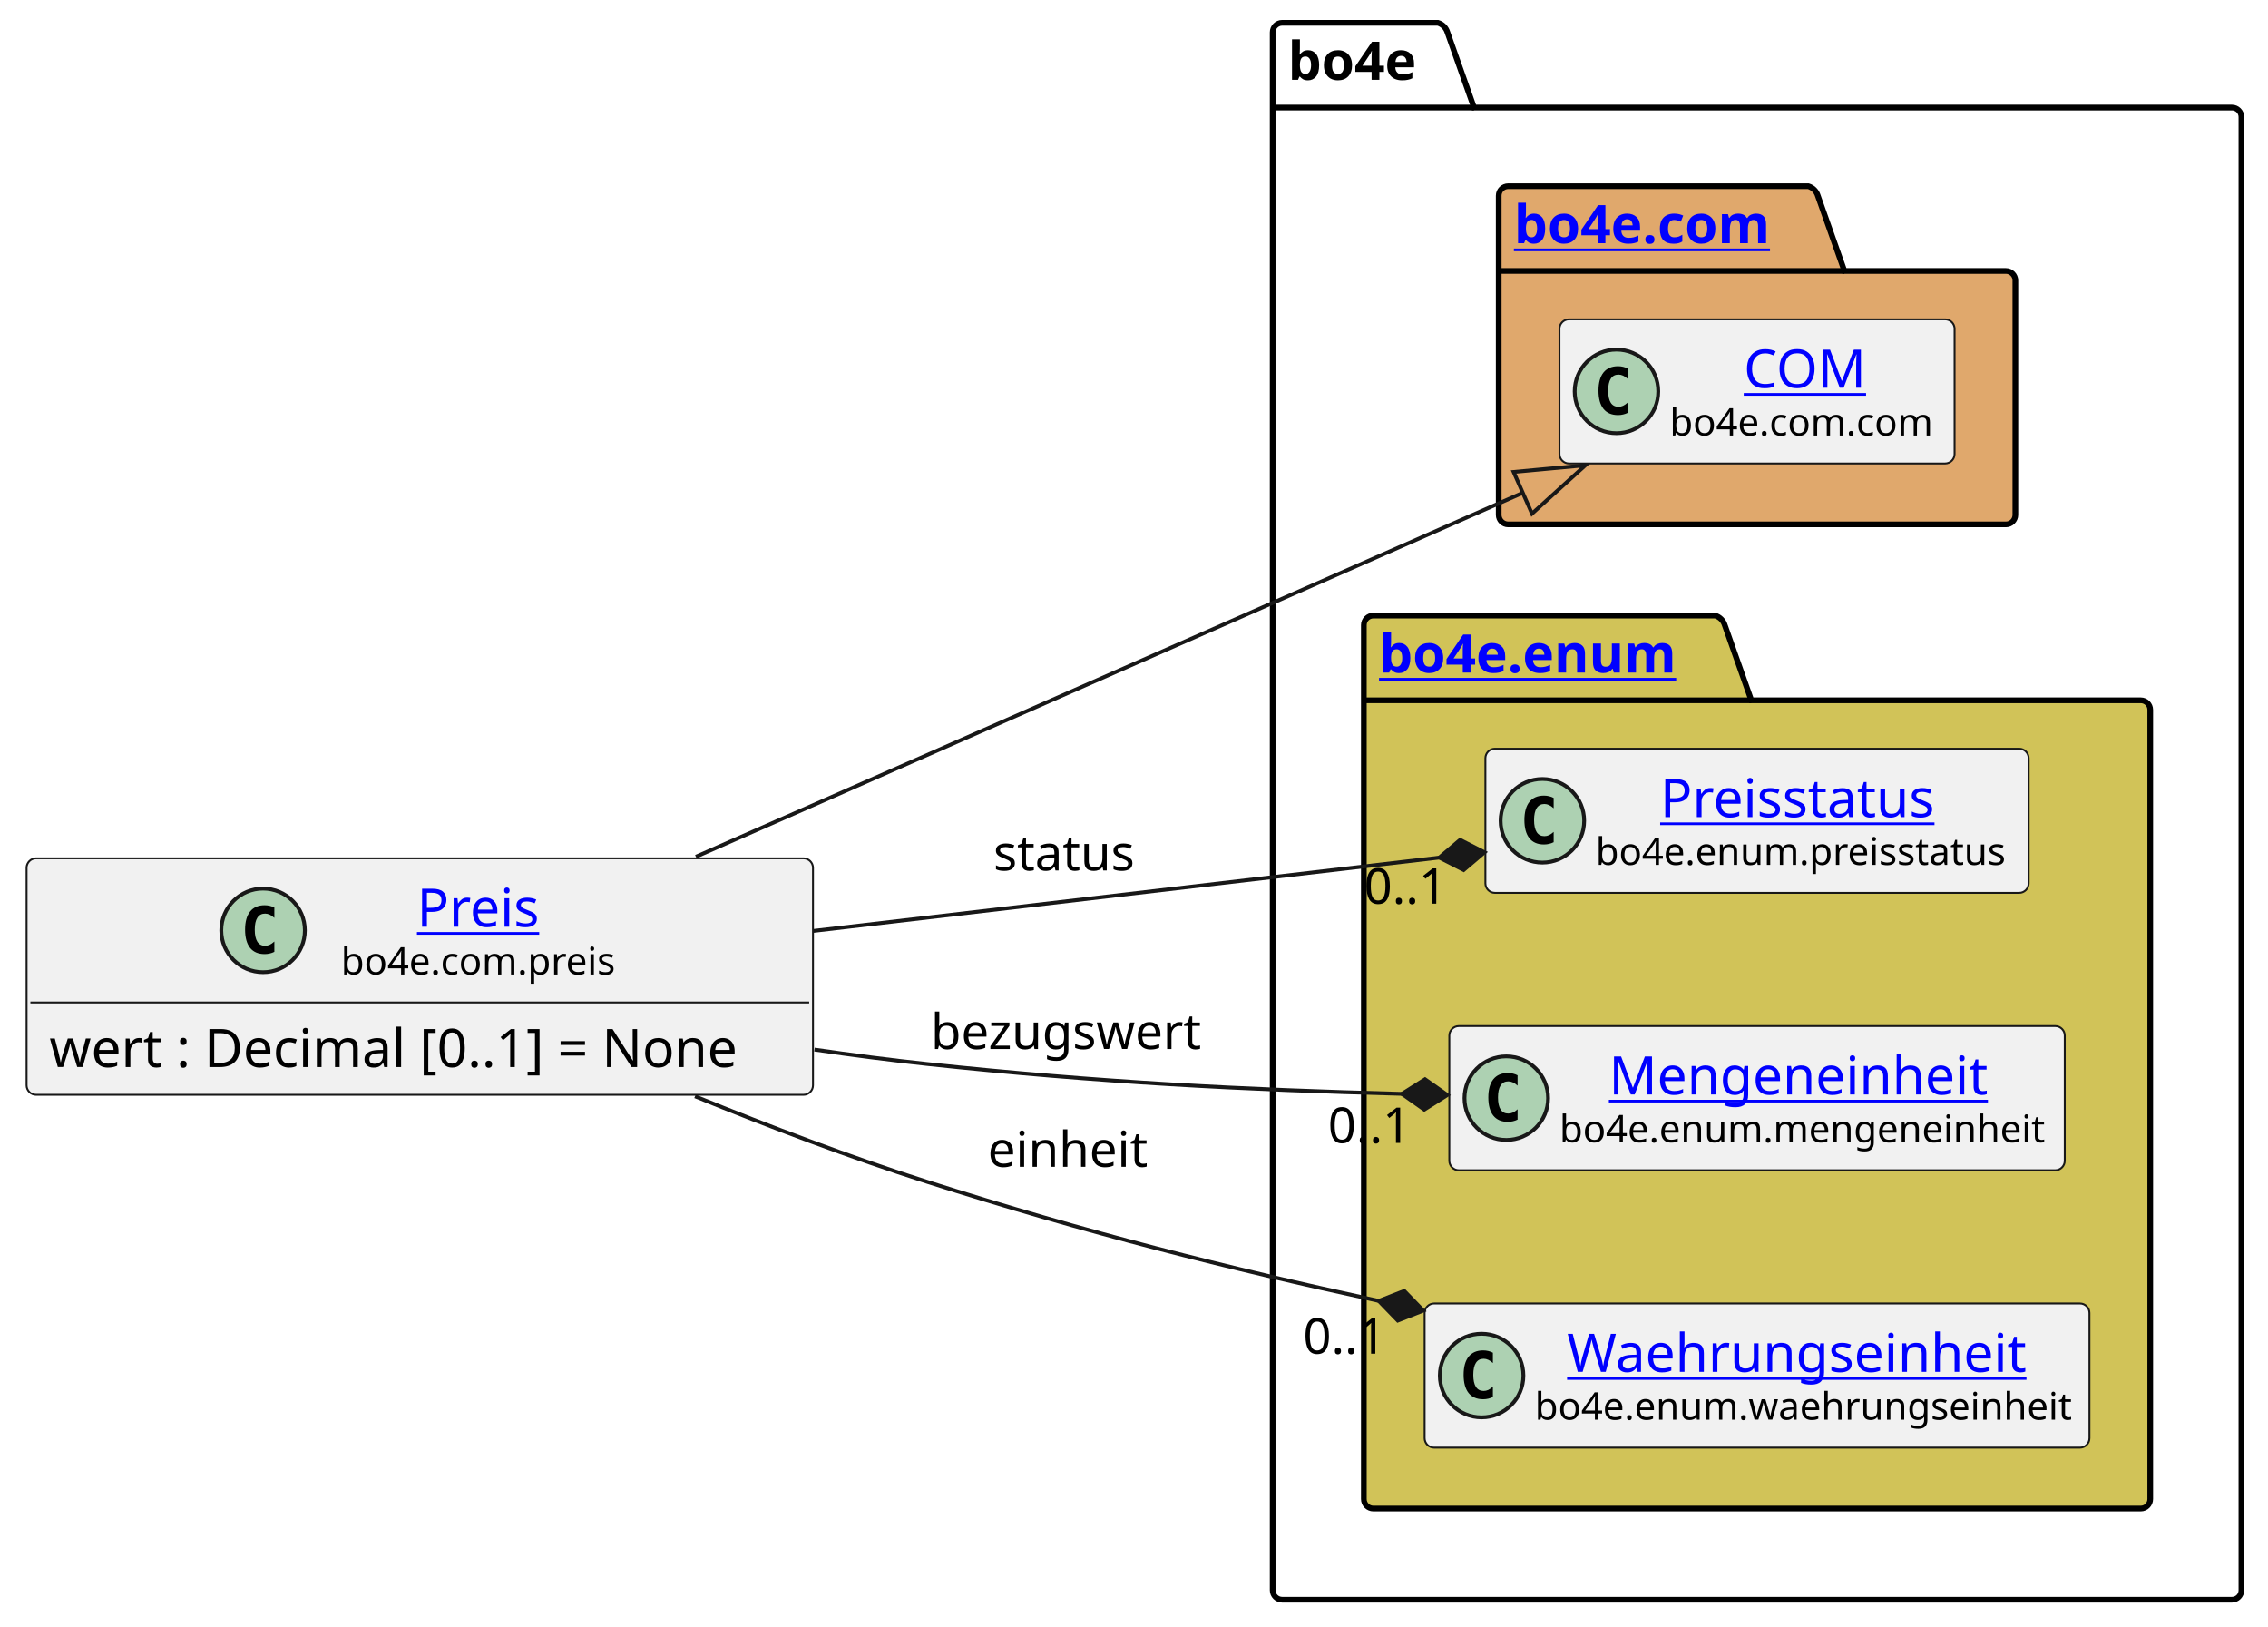
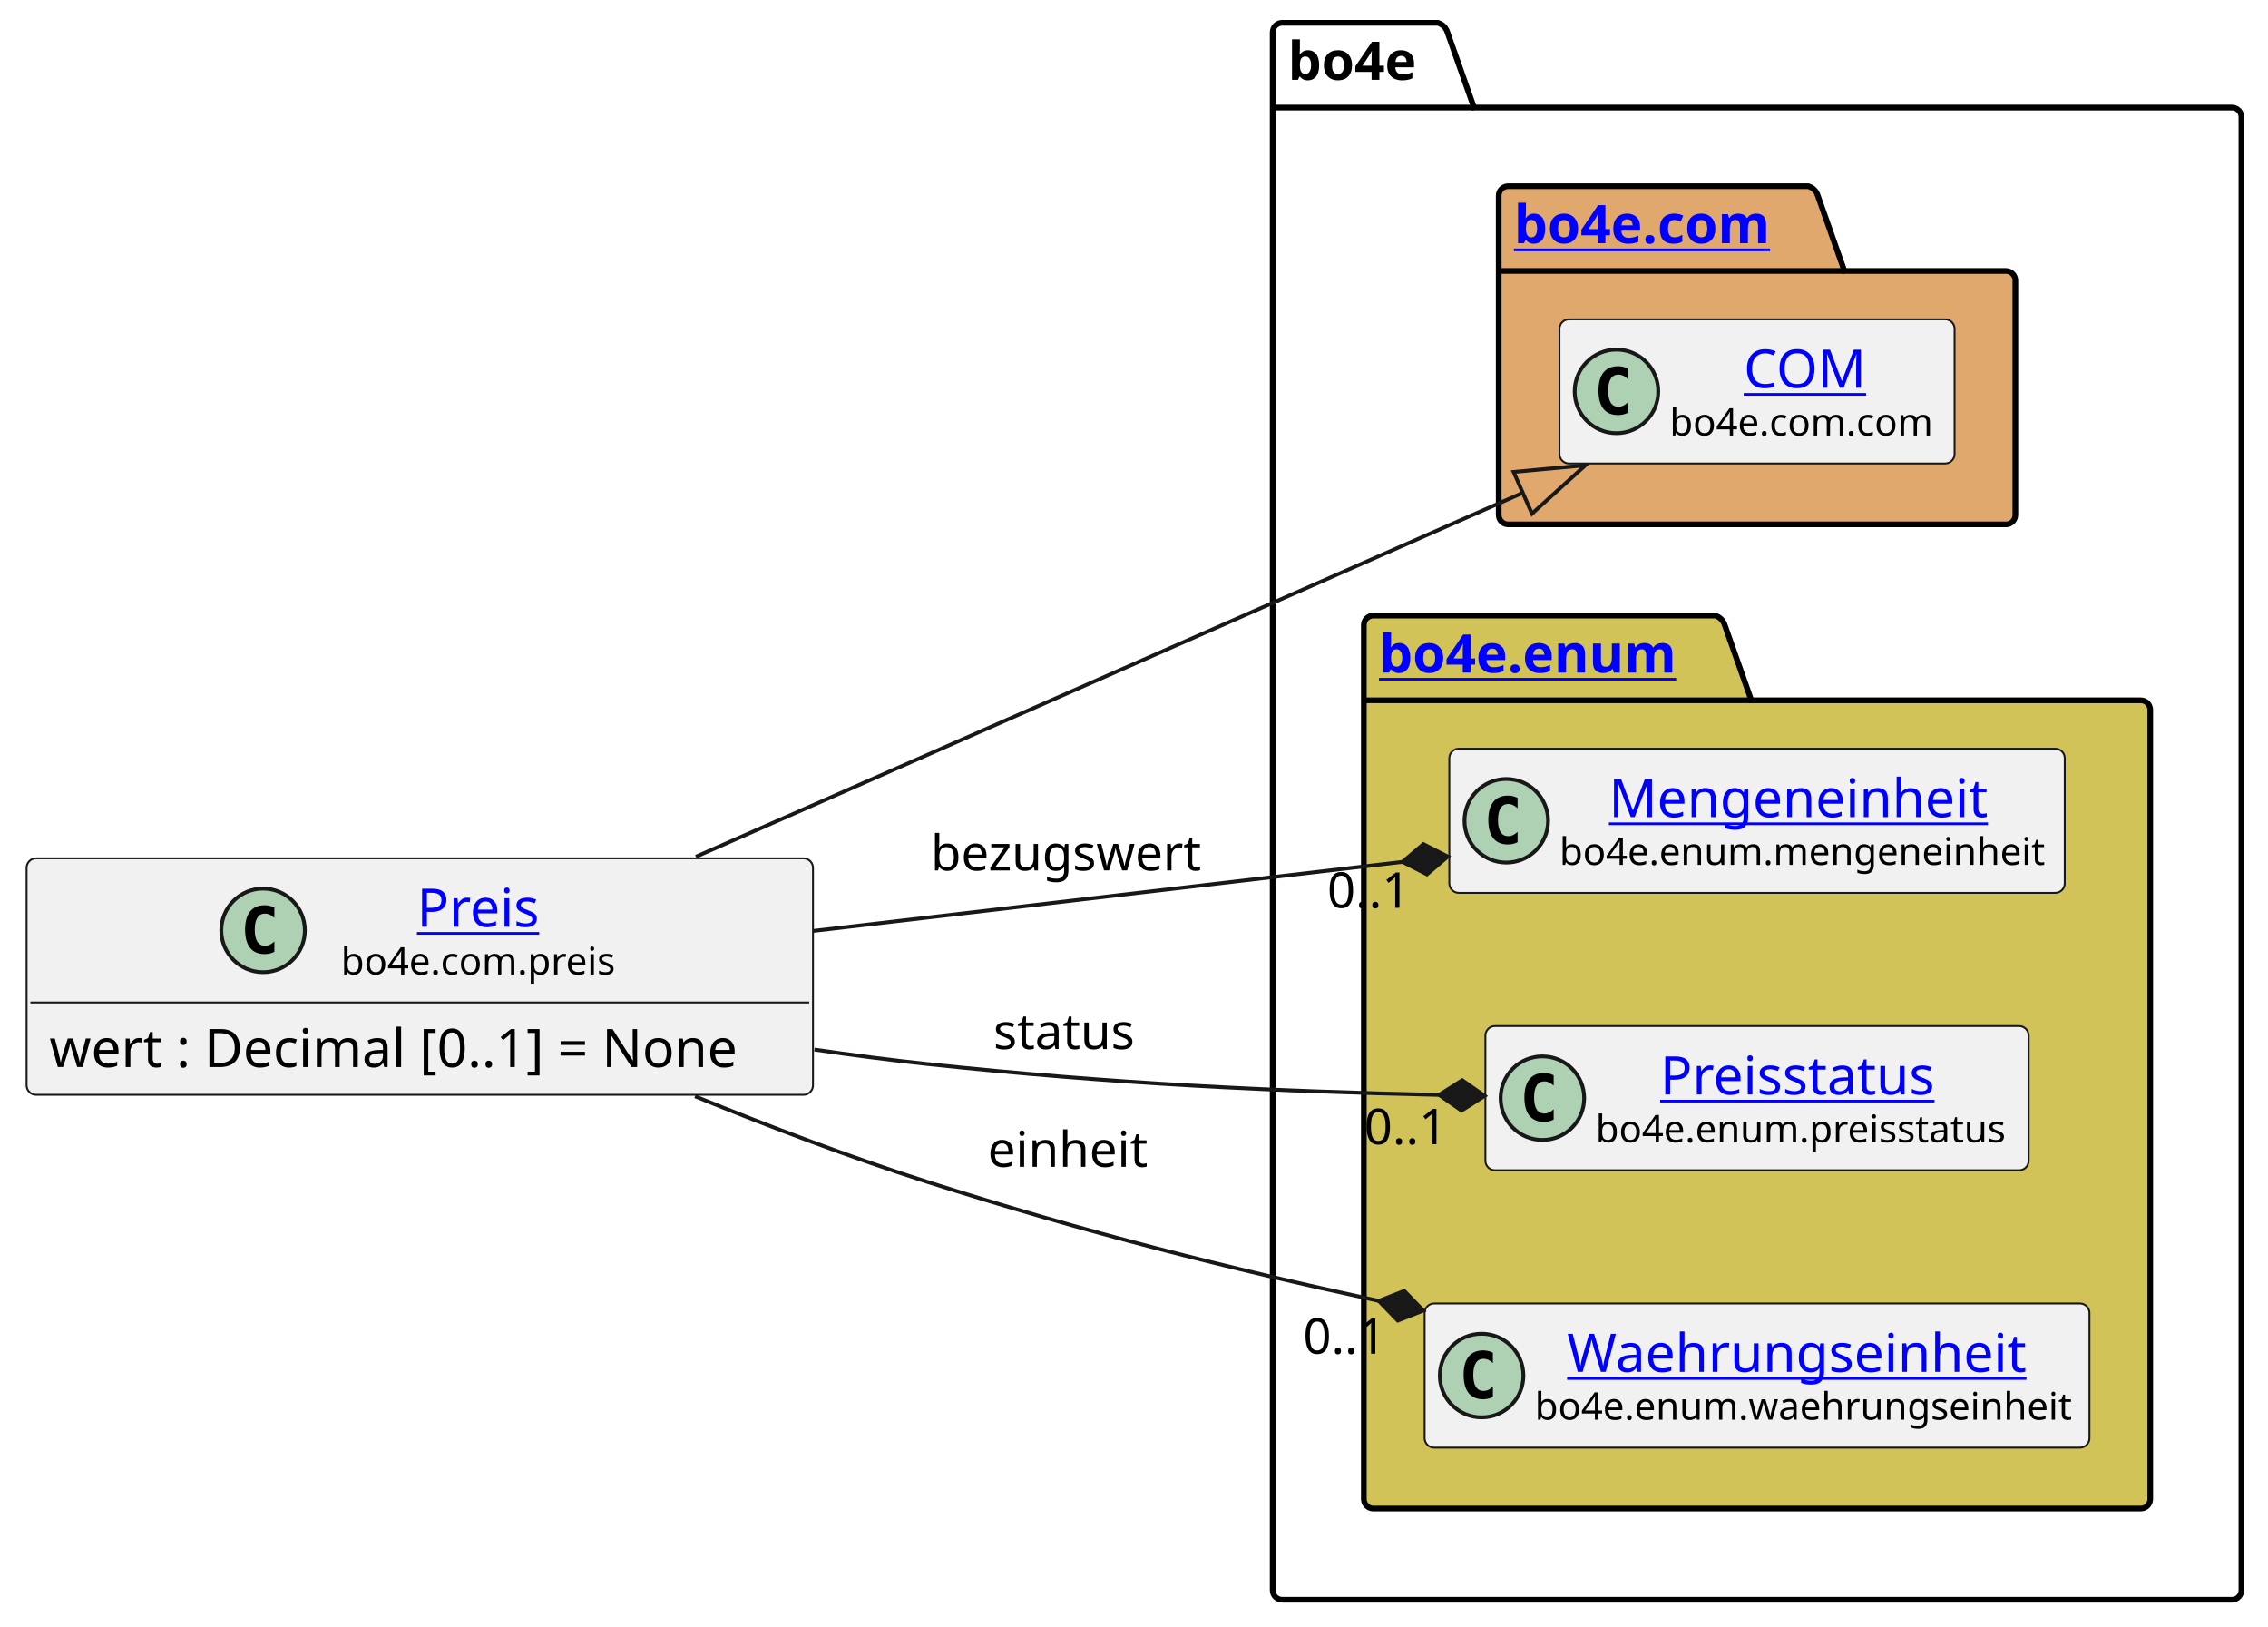
<svg xmlns="http://www.w3.org/2000/svg" xmlns:xlink="http://www.w3.org/1999/xlink" contentStyleType="text/css" height="428px" preserveAspectRatio="none" style="width:597px;height:428px;background:#FFFFFF;" version="1.1" viewBox="0 0 597 428" width="597px" zoomAndPan="magnify">
  <defs />
  <g>
    <g id="cluster_bo4e">
      <path d="M337.5,6 L378.5,6 A3.75,3.75 0 0 1 381,8.5 L388,28.297 L587.5,28.297 A2.5,2.5 0 0 1 590,30.797 L590,418.5 A2.5,2.5 0 0 1 587.5,421 L337.5,421 A2.5,2.5 0 0 1 335,418.5 L335,8.5 A2.5,2.5 0 0 1 337.5,6 " fill="none" style="stroke:#000000;stroke-width:1.5;" />
      <line style="stroke:#000000;stroke-width:1.5;" x1="335" x2="388" y1="28.297" y2="28.297" />
      <text fill="#000000" font-family="sans-serif" font-size="14" font-weight="bold" lengthAdjust="spacing" textLength="40" x="339" y="20.995">bo4e</text>
    </g>
    <g id="cluster_com">
      <path d="M397,49 L476,49 A3.75,3.75 0 0 1 478.5,51.5 L485.5,71.297 L528,71.297 A2.5,2.5 0 0 1 530.5,73.797 L530.5,135.5 A2.5,2.5 0 0 1 528,138 L397,138 A2.5,2.5 0 0 1 394.5,135.5 L394.5,51.5 A2.5,2.5 0 0 1 397,49 " fill="#E0A86C" style="stroke:#000000;stroke-width:1.5;" />
      <line style="stroke:#000000;stroke-width:1.5;" x1="394.5" x2="485.5" y1="71.297" y2="71.297" />
      <a href="https://bo4e.github.io/BO4E-python/latest/api/bo4e.com.html" target="_top" title="https://bo4e.github.io/BO4E-python/latest/api/bo4e.com.html" xlink:actuate="onRequest" xlink:href="https://bo4e.github.io/BO4E-python/latest/api/bo4e.com.html" xlink:show="new" xlink:title="https://bo4e.github.io/BO4E-python/latest/api/bo4e.com.html" xlink:type="simple">
        <text fill="#0000FF" font-family="sans-serif" font-size="14" font-weight="bold" lengthAdjust="spacing" text-decoration="underline" textLength="78" x="398.5" y="63.995">bo4e.com</text>
      </a>
    </g>
    <g id="cluster_enum">
      <path d="M361.5,162 L451.5,162 A3.75,3.75 0 0 1 454,164.5 L461,184.297 L563.5,184.297 A2.5,2.5 0 0 1 566,186.797 L566,394.5 A2.5,2.5 0 0 1 563.5,397 L361.5,397 A2.5,2.5 0 0 1 359,394.5 L359,164.5 A2.5,2.5 0 0 1 361.5,162 " fill="#D1C358" style="stroke:#000000;stroke-width:1.5;" />
      <line style="stroke:#000000;stroke-width:1.5;" x1="359" x2="461" y1="184.297" y2="184.297" />
      <a href="https://bo4e.github.io/BO4E-python/latest/api/bo4e.enum.html" target="_top" title="https://bo4e.github.io/BO4E-python/latest/api/bo4e.enum.html" xlink:actuate="onRequest" xlink:href="https://bo4e.github.io/BO4E-python/latest/api/bo4e.enum.html" xlink:show="new" xlink:title="https://bo4e.github.io/BO4E-python/latest/api/bo4e.enum.html" xlink:type="simple">
        <text fill="#0000FF" font-family="sans-serif" font-size="14" font-weight="bold" lengthAdjust="spacing" text-decoration="underline" textLength="89" x="363" y="176.995">bo4e.enum</text>
      </a>
    </g>
    <g id="elem_COM">
      <rect codeLine="8" fill="#F1F1F1" height="37.938" id="COM" rx="2.5" ry="2.5" style="stroke:#181818;stroke-width:0.5;" width="104" x="410.5" y="84.03" />
      <ellipse cx="425.5" cy="102.999" fill="#ADD1B2" rx="11" ry="11" style="stroke:#181818;stroke-width:1.0;" />
      <path d="M428.469,108.639 Q427.891,108.936 427.25,109.077 Q426.609,109.233 425.906,109.233 Q423.406,109.233 422.078,107.593 Q420.766,105.936 420.766,102.811 Q420.766,99.686 422.078,98.03 Q423.406,96.374 425.906,96.374 Q426.609,96.374 427.25,96.53 Q427.906,96.686 428.469,96.983 L428.469,99.702 Q427.844,99.124 427.25,98.858 Q426.656,98.577 426.031,98.577 Q424.688,98.577 424,99.655 Q423.312,100.718 423.312,102.811 Q423.312,104.905 424,105.983 Q424.688,107.046 426.031,107.046 Q426.656,107.046 427.25,106.78 Q427.844,106.499 428.469,105.921 L428.469,108.639 Z " fill="#000000" />
      <a href="https://bo4e.github.io/BO4E-python/latest/api/bo4e.com.html#bo4e.com.com.COM" target="_top" title="https://bo4e.github.io/BO4E-python/latest/api/bo4e.com.html#bo4e.com.com.COM" xlink:actuate="onRequest" xlink:href="https://bo4e.github.io/BO4E-python/latest/api/bo4e.com.html#bo4e.com.com.COM" xlink:show="new" xlink:title="https://bo4e.github.io/BO4E-python/latest/api/bo4e.com.html#bo4e.com.com.COM" xlink:type="simple">
        <text fill="#0000FF" font-family="sans-serif" font-size="14" lengthAdjust="spacing" text-decoration="underline" textLength="33" x="459" y="102.025">COM</text>
      </a>
      <text fill="#000000" font-family="sans-serif" font-size="10" lengthAdjust="spacing" textLength="72" x="439.5" y="114.609">bo4e.com.com</text>
    </g>
+     <g id="elem_Mengeneinheit">
+       <rect codeLine="11" fill="#F1F1F1" height="37.938" id="Mengeneinheit" rx="2.5" ry="2.5" style="stroke:#181818;stroke-width:0.5;" width="162" x="381.5" y="197.03" />
+       <ellipse cx="396.5" cy="215.999" fill="#ADD1B2" rx="11" ry="11" style="stroke:#181818;stroke-width:1.0;" />
+       <path d="M399.469,221.639 Q398.891,221.936 398.25,222.077 Q397.609,222.233 396.906,222.233 Q394.406,222.233 393.078,220.593 Q391.766,218.936 391.766,215.811 Q391.766,212.686 393.078,211.03 Q394.406,209.374 396.906,209.374 Q397.609,209.374 398.25,209.53 Q398.906,209.686 399.469,209.983 L399.469,212.702 Q398.844,212.124 398.25,211.858 Q397.656,211.577 397.031,211.577 Q395.688,211.577 395,212.655 Q394.312,213.718 394.312,215.811 Q394.312,217.905 395,218.983 Q395.688,220.046 397.031,220.046 Q397.656,220.046 398.25,219.78 Q398.844,219.499 399.469,218.921 L399.469,221.639 Z " fill="#000000" />
+       <a href="https://bo4e.github.io/BO4E-python/latest/api/bo4e.enum.html#bo4e.enum.mengeneinheit.Mengeneinheit" target="_top" title="https://bo4e.github.io/BO4E-python/latest/api/bo4e.enum.html#bo4e.enum.mengeneinheit.Mengeneinheit" xlink:actuate="onRequest" xlink:href="https://bo4e.github.io/BO4E-python/latest/api/bo4e.enum.html#bo4e.enum.mengeneinheit.Mengeneinheit" xlink:show="new" xlink:title="https://bo4e.github.io/BO4E-python/latest/api/bo4e.enum.html#bo4e.enum.mengeneinheit.Mengeneinheit" xlink:type="simple">
+         <text fill="#0000FF" font-family="sans-serif" font-size="14" lengthAdjust="spacing" text-decoration="underline" textLength="104" x="423.5" y="215.025">Mengeneinheit</text>
+       </a>
+       <text fill="#000000" font-family="sans-serif" font-size="10" lengthAdjust="spacing" textLength="130" x="410.5" y="227.609">bo4e.enum.mengeneinheit</text>
+     </g>
    <g id="elem_Preisstatus">
-       <rect codeLine="11" fill="#F1F1F1" height="37.938" id="Preisstatus" rx="2.5" ry="2.5" style="stroke:#181818;stroke-width:0.5;" width="143" x="391" y="197.03" />
-       <ellipse cx="406" cy="215.999" fill="#ADD1B2" rx="11" ry="11" style="stroke:#181818;stroke-width:1.0;" />
-       <path d="M408.969,221.639 Q408.391,221.936 407.75,222.077 Q407.109,222.233 406.406,222.233 Q403.906,222.233 402.578,220.593 Q401.266,218.936 401.266,215.811 Q401.266,212.686 402.578,211.03 Q403.906,209.374 406.406,209.374 Q407.109,209.374 407.75,209.53 Q408.406,209.686 408.969,209.983 L408.969,212.702 Q408.344,212.124 407.75,211.858 Q407.156,211.577 406.531,211.577 Q405.188,211.577 404.5,212.655 Q403.812,213.718 403.812,215.811 Q403.812,217.905 404.5,218.983 Q405.188,220.046 406.531,220.046 Q407.156,220.046 407.75,219.78 Q408.344,219.499 408.969,218.921 L408.969,221.639 Z " fill="#000000" />
+       <rect codeLine="12" fill="#F1F1F1" height="37.938" id="Preisstatus" rx="2.5" ry="2.5" style="stroke:#181818;stroke-width:0.5;" width="143" x="391" y="270.03" />
+       <ellipse cx="406" cy="288.999" fill="#ADD1B2" rx="11" ry="11" style="stroke:#181818;stroke-width:1.0;" />
+       <path d="M408.969,294.639 Q408.391,294.936 407.75,295.077 Q407.109,295.233 406.406,295.233 Q403.906,295.233 402.578,293.592 Q401.266,291.936 401.266,288.811 Q401.266,285.686 402.578,284.03 Q403.906,282.374 406.406,282.374 Q407.109,282.374 407.75,282.53 Q408.406,282.686 408.969,282.983 L408.969,285.702 Q408.344,285.124 407.75,284.858 Q407.156,284.577 406.531,284.577 Q405.188,284.577 404.5,285.655 Q403.812,286.717 403.812,288.811 Q403.812,290.905 404.5,291.983 Q405.188,293.046 406.531,293.046 Q407.156,293.046 407.75,292.78 Q408.344,292.499 408.969,291.921 L408.969,294.639 Z " fill="#000000" />
      <a href="https://bo4e.github.io/BO4E-python/latest/api/bo4e.enum.html#bo4e.enum.preisstatus.Preisstatus" target="_top" title="https://bo4e.github.io/BO4E-python/latest/api/bo4e.enum.html#bo4e.enum.preisstatus.Preisstatus" xlink:actuate="onRequest" xlink:href="https://bo4e.github.io/BO4E-python/latest/api/bo4e.enum.html#bo4e.enum.preisstatus.Preisstatus" xlink:show="new" xlink:title="https://bo4e.github.io/BO4E-python/latest/api/bo4e.enum.html#bo4e.enum.preisstatus.Preisstatus" xlink:type="simple">
-         <text fill="#0000FF" font-family="sans-serif" font-size="14" lengthAdjust="spacing" text-decoration="underline" textLength="77" x="437" y="215.025">Preisstatus</text>
+         <text fill="#0000FF" font-family="sans-serif" font-size="14" lengthAdjust="spacing" text-decoration="underline" textLength="77" x="437" y="288.025">Preisstatus</text>
      </a>
-       <text fill="#000000" font-family="sans-serif" font-size="10" lengthAdjust="spacing" textLength="111" x="420" y="227.609">bo4e.enum.preisstatus</text>
-     </g>
-     <g id="elem_Mengeneinheit">
-       <rect codeLine="12" fill="#F1F1F1" height="37.938" id="Mengeneinheit" rx="2.5" ry="2.5" style="stroke:#181818;stroke-width:0.5;" width="162" x="381.5" y="270.03" />
-       <ellipse cx="396.5" cy="288.999" fill="#ADD1B2" rx="11" ry="11" style="stroke:#181818;stroke-width:1.0;" />
-       <path d="M399.469,294.639 Q398.891,294.936 398.25,295.077 Q397.609,295.233 396.906,295.233 Q394.406,295.233 393.078,293.592 Q391.766,291.936 391.766,288.811 Q391.766,285.686 393.078,284.03 Q394.406,282.374 396.906,282.374 Q397.609,282.374 398.25,282.53 Q398.906,282.686 399.469,282.983 L399.469,285.702 Q398.844,285.124 398.25,284.858 Q397.656,284.577 397.031,284.577 Q395.688,284.577 395,285.655 Q394.312,286.717 394.312,288.811 Q394.312,290.905 395,291.983 Q395.688,293.046 397.031,293.046 Q397.656,293.046 398.25,292.78 Q398.844,292.499 399.469,291.921 L399.469,294.639 Z " fill="#000000" />
-       <a href="https://bo4e.github.io/BO4E-python/latest/api/bo4e.enum.html#bo4e.enum.mengeneinheit.Mengeneinheit" target="_top" title="https://bo4e.github.io/BO4E-python/latest/api/bo4e.enum.html#bo4e.enum.mengeneinheit.Mengeneinheit" xlink:actuate="onRequest" xlink:href="https://bo4e.github.io/BO4E-python/latest/api/bo4e.enum.html#bo4e.enum.mengeneinheit.Mengeneinheit" xlink:show="new" xlink:title="https://bo4e.github.io/BO4E-python/latest/api/bo4e.enum.html#bo4e.enum.mengeneinheit.Mengeneinheit" xlink:type="simple">
-         <text fill="#0000FF" font-family="sans-serif" font-size="14" lengthAdjust="spacing" text-decoration="underline" textLength="104" x="423.5" y="288.025">Mengeneinheit</text>
-       </a>
-       <text fill="#000000" font-family="sans-serif" font-size="10" lengthAdjust="spacing" textLength="130" x="410.5" y="300.609">bo4e.enum.mengeneinheit</text>
+       <text fill="#000000" font-family="sans-serif" font-size="10" lengthAdjust="spacing" textLength="111" x="420" y="300.609">bo4e.enum.preisstatus</text>
    </g>
    <g id="elem_Waehrungseinheit">
      <rect codeLine="13" fill="#F1F1F1" height="37.938" id="Waehrungseinheit" rx="2.5" ry="2.5" style="stroke:#181818;stroke-width:0.5;" width="175" x="375" y="343.03" />
      <ellipse cx="390" cy="361.999" fill="#ADD1B2" rx="11" ry="11" style="stroke:#181818;stroke-width:1.0;" />
      <path d="M392.969,367.639 Q392.391,367.936 391.75,368.077 Q391.109,368.233 390.406,368.233 Q387.906,368.233 386.578,366.592 Q385.266,364.936 385.266,361.811 Q385.266,358.686 386.578,357.03 Q387.906,355.374 390.406,355.374 Q391.109,355.374 391.75,355.53 Q392.406,355.686 392.969,355.983 L392.969,358.702 Q392.344,358.124 391.75,357.858 Q391.156,357.577 390.531,357.577 Q389.188,357.577 388.5,358.655 Q387.812,359.717 387.812,361.811 Q387.812,363.905 388.5,364.983 Q389.188,366.046 390.531,366.046 Q391.156,366.046 391.75,365.78 Q392.344,365.499 392.969,364.921 L392.969,367.639 Z " fill="#000000" />
      <a href="https://bo4e.github.io/BO4E-python/latest/api/bo4e.enum.html#bo4e.enum.waehrungseinheit.Waehrungseinheit" target="_top" title="https://bo4e.github.io/BO4E-python/latest/api/bo4e.enum.html#bo4e.enum.waehrungseinheit.Waehrungseinheit" xlink:actuate="onRequest" xlink:href="https://bo4e.github.io/BO4E-python/latest/api/bo4e.enum.html#bo4e.enum.waehrungseinheit.Waehrungseinheit" xlink:show="new" xlink:title="https://bo4e.github.io/BO4E-python/latest/api/bo4e.enum.html#bo4e.enum.waehrungseinheit.Waehrungseinheit" xlink:type="simple">
        <text fill="#0000FF" font-family="sans-serif" font-size="14" lengthAdjust="spacing" text-decoration="underline" textLength="126" x="412.5" y="361.025">Waehrungseinheit</text>
      </a>
      <text fill="#000000" font-family="sans-serif" font-size="10" lengthAdjust="spacing" textLength="143" x="404" y="373.609">bo4e.enum.waehrungseinheit</text>
    </g>
    <g id="elem_Preis">
      <rect codeLine="3" fill="#F1F1F1" height="62.234" id="Preis" rx="2.5" ry="2.5" style="stroke:#181818;stroke-width:0.5;" width="207" x="7" y="225.88" />
      <ellipse cx="69.25" cy="244.849" fill="#ADD1B2" rx="11" ry="11" style="stroke:#181818;stroke-width:1.0;" />
      <path d="M72.219,250.489 Q71.641,250.786 71,250.927 Q70.359,251.083 69.656,251.083 Q67.156,251.083 65.828,249.442 Q64.516,247.786 64.516,244.661 Q64.516,241.536 65.828,239.88 Q67.156,238.224 69.656,238.224 Q70.359,238.224 71,238.38 Q71.656,238.536 72.219,238.833 L72.219,241.552 Q71.594,240.974 71,240.708 Q70.406,240.427 69.781,240.427 Q68.438,240.427 67.75,241.505 Q67.062,242.567 67.062,244.661 Q67.062,246.755 67.75,247.833 Q68.438,248.896 69.781,248.896 Q70.406,248.896 71,248.63 Q71.594,248.349 72.219,247.771 L72.219,250.489 Z " fill="#000000" />
      <a href="https://bo4e.github.io/BO4E-python/latest/api/bo4e.com.html#bo4e.com.preis.Preis" target="_top" title="https://bo4e.github.io/BO4E-python/latest/api/bo4e.com.html#bo4e.com.preis.Preis" xlink:actuate="onRequest" xlink:href="https://bo4e.github.io/BO4E-python/latest/api/bo4e.com.html#bo4e.com.preis.Preis" xlink:show="new" xlink:title="https://bo4e.github.io/BO4E-python/latest/api/bo4e.com.html#bo4e.com.preis.Preis" xlink:type="simple">
        <text fill="#0000FF" font-family="sans-serif" font-size="14" lengthAdjust="spacing" text-decoration="underline" textLength="34" x="109.75" y="243.875">Preis</text>
      </a>
      <text fill="#000000" font-family="sans-serif" font-size="10" lengthAdjust="spacing" textLength="74" x="89.75" y="256.459">bo4e.com.preis</text>
      <line style="stroke:#181818;stroke-width:0.5;" x1="8" x2="213" y1="263.817" y2="263.817" />
      <text fill="#000000" font-family="sans-serif" font-size="14" lengthAdjust="spacing" textLength="195" x="13" y="280.813">wert : Decimal [0..1] = None</text>
    </g>
    <g id="link_Preis_COM">
      <path codeLine="16" d="M183.17,225.46 C253.47,194.53 341.954,155.599 400.844,129.689 " fill="none" id="Preis-to-COM" style="stroke:#181818;stroke-width:1.0;" />
      <polygon fill="none" points="417.32,122.44,398.428,124.197,403.26,135.181,417.32,122.44" style="stroke:#181818;stroke-width:1.0;" />
    </g>
    <g id="link_Preis_Waehrungseinheit">
      <path codeLine="17" d="M182.95,288.51 C202.52,296.48 223.88,304.59 244,311 C286.4,324.52 322.764,333.621 362.924,342.351 " fill="none" id="Preis-to-Waehrungseinheit" style="stroke:#181818;stroke-width:1.0;" />
      <polygon fill="#181818" points="374.65,344.9,369.637,339.717,362.924,342.351,367.937,347.534,374.65,344.9" style="stroke:#181818;stroke-width:1.0;" />
      <text fill="#000000" font-family="sans-serif" font-size="13" lengthAdjust="spacing" textLength="43" x="260" y="307.067">einheit</text>
      <text fill="#000000" font-family="sans-serif" font-size="13" lengthAdjust="spacing" textLength="24" x="343.005" y="356.237">0..1</text>
    </g>
    <g id="link_Preis_Mengeneinheit">
-       <path codeLine="18" d="M214.39,276.21 C224.37,277.67 234.37,278.97 244,280 C289.19,284.84 327.914,286.8 369.004,287.861 " fill="none" id="Preis-to-Mengeneinheit" style="stroke:#181818;stroke-width:1.0;" />
-       <polygon fill="#181818" points="381,288.17,375.105,284.017,369.004,287.861,374.899,292.014,381,288.17" style="stroke:#181818;stroke-width:1.0;" />
-       <text fill="#000000" font-family="sans-serif" font-size="13" lengthAdjust="spacing" textLength="73" x="245" y="276.067">bezugswert</text>
-       <text fill="#000000" font-family="sans-serif" font-size="13" lengthAdjust="spacing" textLength="24" x="349.549" y="300.774">0..1</text>
+       <path codeLine="18" d="M214.15,244.98 C267.4,238.74 319.582,232.626 369.182,226.816 " fill="none" id="Preis-to-Mengeneinheit" style="stroke:#181818;stroke-width:1.0;" />
+       <polygon fill="#181818" points="381.1,225.42,374.675,222.145,369.182,226.816,375.606,230.091,381.1,225.42" style="stroke:#181818;stroke-width:1.0;" />
+       <text fill="#000000" font-family="sans-serif" font-size="13" lengthAdjust="spacing" textLength="73" x="245" y="229.067">bezugswert</text>
+       <text fill="#000000" font-family="sans-serif" font-size="13" lengthAdjust="spacing" textLength="24" x="349.365" y="238.894">0..1</text>
    </g>
    <g id="link_Preis_Preisstatus">
-       <path codeLine="19" d="M214.15,244.98 C270.93,238.32 328.121,231.626 378.851,225.686 " fill="none" id="Preis-to-Preisstatus" style="stroke:#181818;stroke-width:1.0;" />
-       <polygon fill="#181818" points="390.77,224.29,384.346,221.015,378.851,225.686,385.276,228.961,390.77,224.29" style="stroke:#181818;stroke-width:1.0;" />
-       <text fill="#000000" font-family="sans-serif" font-size="13" lengthAdjust="spacing" textLength="40" x="261.5" y="229.067">status</text>
-       <text fill="#000000" font-family="sans-serif" font-size="13" lengthAdjust="spacing" textLength="24" x="359.051" y="237.819">0..1</text>
+       <path codeLine="19" d="M214.39,276.21 C224.37,277.67 234.37,278.97 244,280 C292.85,285.23 336.183,287.208 378.803,288.138 " fill="none" id="Preis-to-Preisstatus" style="stroke:#181818;stroke-width:1.0;" />
+       <polygon fill="#181818" points="390.8,288.4,384.889,284.27,378.803,288.138,384.714,292.268,390.8,288.4" style="stroke:#181818;stroke-width:1.0;" />
+       <text fill="#000000" font-family="sans-serif" font-size="13" lengthAdjust="spacing" textLength="40" x="261.5" y="276.067">status</text>
+       <text fill="#000000" font-family="sans-serif" font-size="13" lengthAdjust="spacing" textLength="24" x="359.084" y="301.109">0..1</text>
    </g>
  </g>
</svg>
